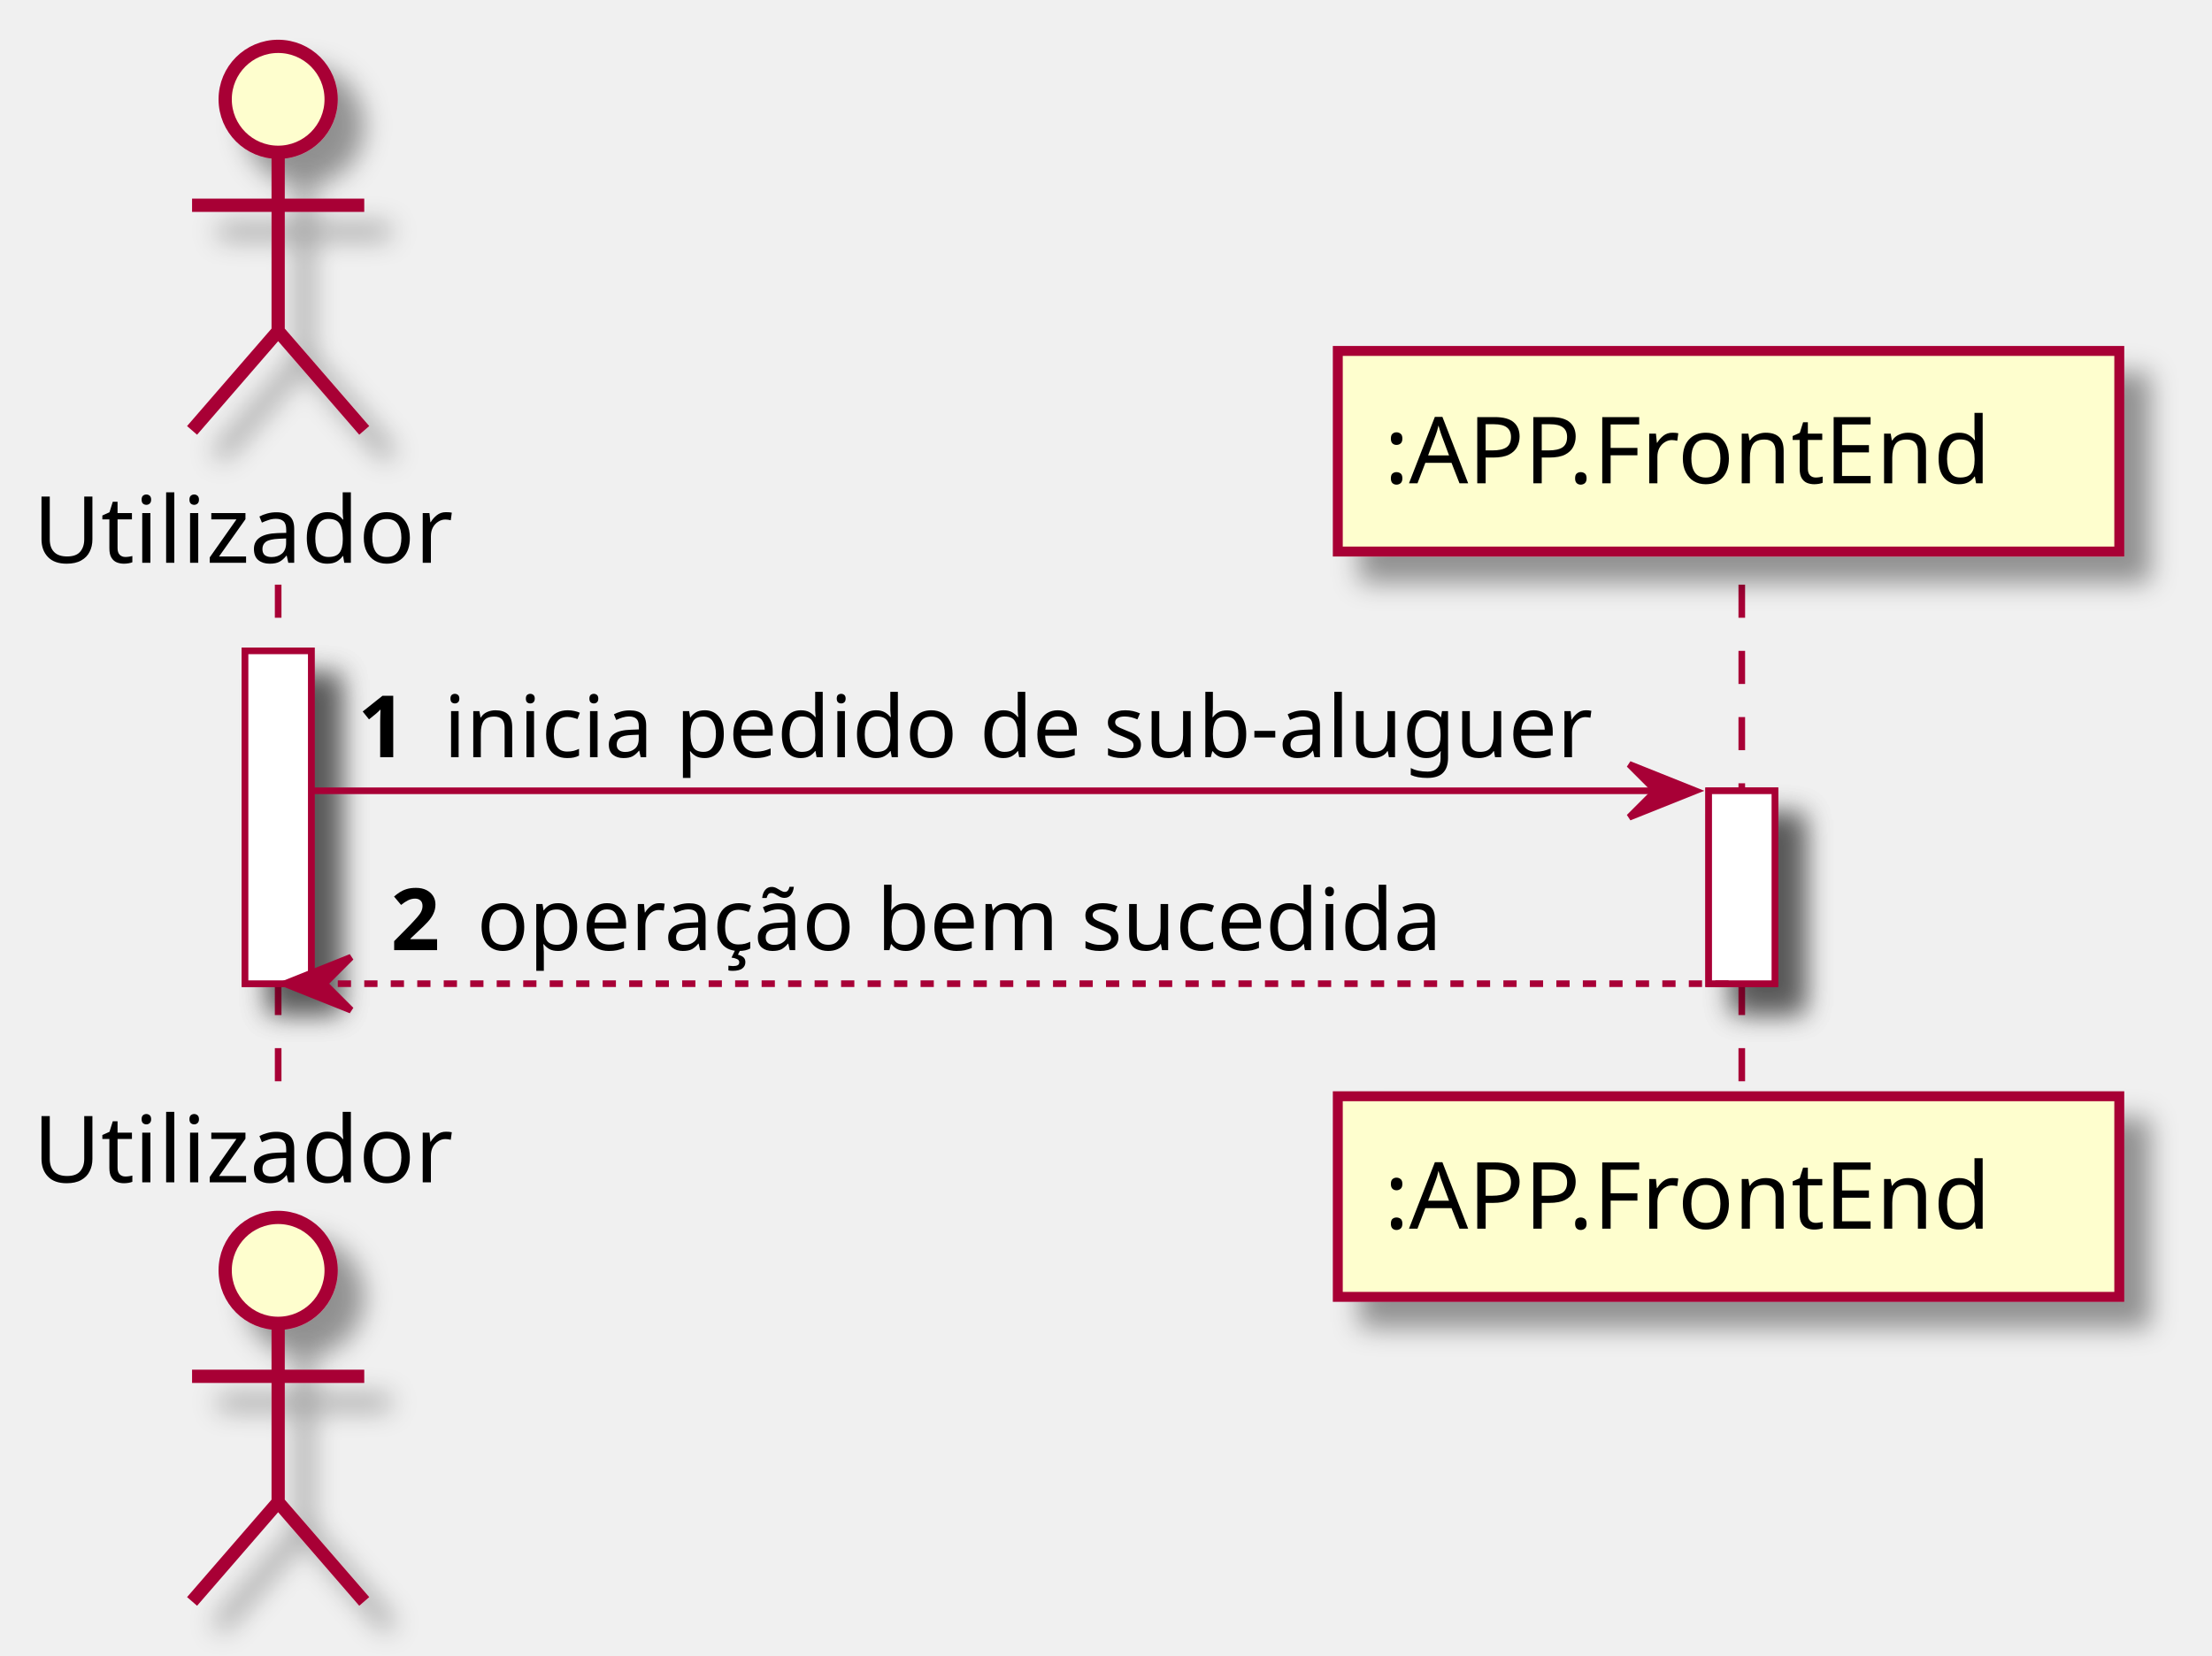
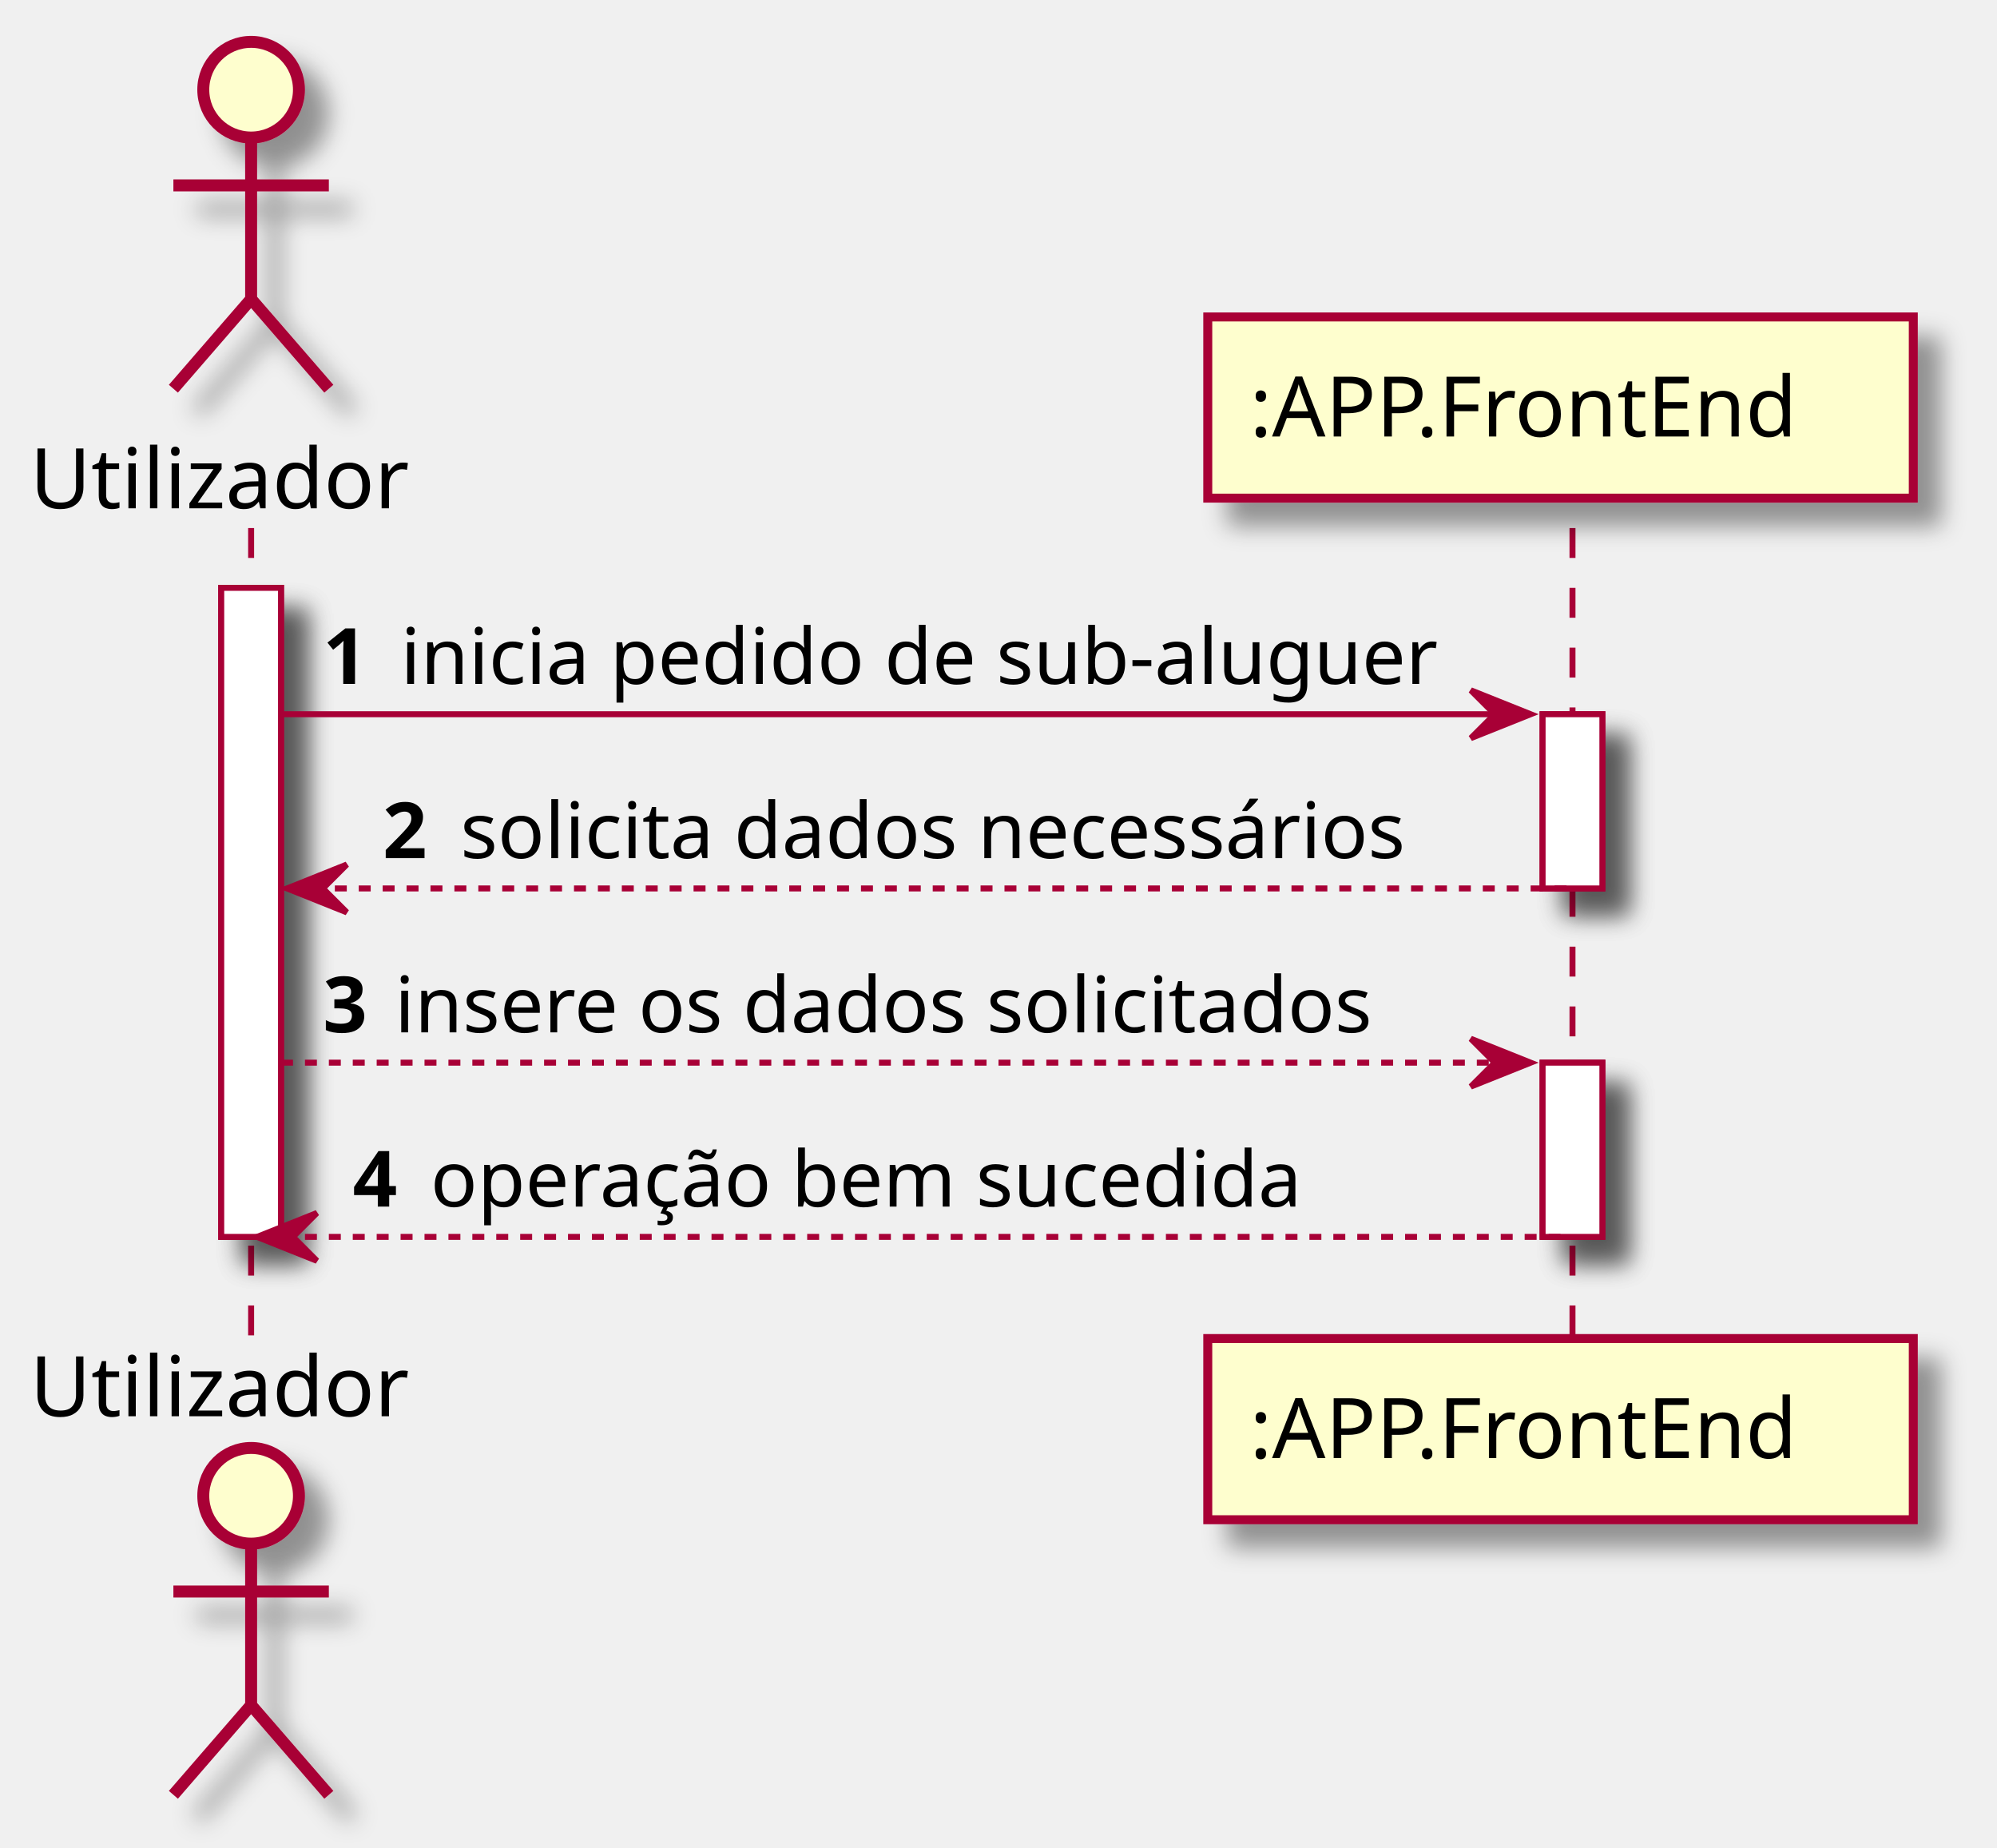
- <svg xmlns="http://www.w3.org/2000/svg" contentScriptType="application/ecmascript" contentStyleType="text/css" height="250px" preserveAspectRatio="none" style="width:334px;height:250px;" version="1.1" viewBox="0 0 334 250" width="334px" zoomAndPan="magnify">
+ <svg xmlns="http://www.w3.org/2000/svg" contentScriptType="application/ecmascript" contentStyleType="text/css" height="309px" preserveAspectRatio="none" style="width:334px;height:309px;" version="1.1" viewBox="0 0 334 309" width="334px" zoomAndPan="magnify">
  <defs>
-     <filter height="300%" id="f1kz6tp7je9pwx" width="300%" x="-1" y="-1">
+     <filter height="300%" id="f3gaha8nstxvv" width="300%" x="-1" y="-1">
      <feGaussianBlur result="blurOut" stdDeviation="2.0" />
      <feColorMatrix in="blurOut" result="blurOut2" type="matrix" values="0 0 0 0 0 0 0 0 0 0 0 0 0 0 0 0 0 0 .4 0" />
      <feOffset dx="4.0" dy="4.0" in="blurOut2" result="blurOut3" />
      <feBlend in="SourceGraphic" in2="blurOut3" mode="normal" />
    </filter>
  </defs>
  <g>
-     <rect fill="#FFFFFF" filter="url(#f1kz6tp7je9pwx)" height="50.266" style="stroke:#A80036;stroke-width:1.0;" width="10" x="37" y="98.297" />
-     <rect fill="#FFFFFF" filter="url(#f1kz6tp7je9pwx)" height="29.133" style="stroke:#A80036;stroke-width:1.0;" width="10" x="258" y="119.43" />
-     <line style="stroke:#A80036;stroke-width:1.0;stroke-dasharray:5.0,5.0;" x1="42" x2="42" y1="88.297" y2="166.562" />
-     <line style="stroke:#A80036;stroke-width:1.0;stroke-dasharray:5.0,5.0;" x1="263" x2="263" y1="88.297" y2="166.562" />
+     <rect fill="#FFFFFF" filter="url(#f3gaha8nstxvv)" height="108.531" style="stroke:#A80036;stroke-width:1.0;" width="10" x="37" y="98.297" />
+     <rect fill="#FFFFFF" filter="url(#f3gaha8nstxvv)" height="29.133" style="stroke:#A80036;stroke-width:1.0;" width="10" x="258" y="119.43" />
+     <rect fill="#FFFFFF" filter="url(#f3gaha8nstxvv)" height="29.133" style="stroke:#A80036;stroke-width:1.0;" width="10" x="258" y="177.695" />
+     <line style="stroke:#A80036;stroke-width:1.0;stroke-dasharray:5.0,5.0;" x1="42" x2="42" y1="88.297" y2="224.828" />
+     <line style="stroke:#A80036;stroke-width:1.0;stroke-dasharray:5.0,5.0;" x1="263" x2="263" y1="88.297" y2="224.828" />
    <text fill="#000000" font-family="sans-serif" font-size="14" lengthAdjust="spacing" textLength="68" x="5" y="84.995">Utilizador</text>
-     <ellipse cx="42" cy="15" fill="#FEFECE" filter="url(#f1kz6tp7je9pwx)" rx="8" ry="8" style="stroke:#A80036;stroke-width:2.0;" />
-     <path d="M42,23 L42,50 M29,31 L55,31 M42,50 L29,65 M42,50 L55,65 " fill="none" filter="url(#f1kz6tp7je9pwx)" style="stroke:#A80036;stroke-width:2.0;" />
-     <text fill="#000000" font-family="sans-serif" font-size="14" lengthAdjust="spacing" textLength="68" x="5" y="178.558">Utilizador</text>
-     <ellipse cx="42" cy="191.859" fill="#FEFECE" filter="url(#f1kz6tp7je9pwx)" rx="8" ry="8" style="stroke:#A80036;stroke-width:2.0;" />
-     <path d="M42,199.859 L42,226.859 M29,207.859 L55,207.859 M42,226.859 L29,241.859 M42,226.859 L55,241.859 " fill="none" filter="url(#f1kz6tp7je9pwx)" style="stroke:#A80036;stroke-width:2.0;" />
-     <rect fill="#FEFECE" filter="url(#f1kz6tp7je9pwx)" height="30.297" style="stroke:#A80036;stroke-width:1.5;" width="118" x="202" y="53" />
+     <ellipse cx="42" cy="15" fill="#FEFECE" filter="url(#f3gaha8nstxvv)" rx="8" ry="8" style="stroke:#A80036;stroke-width:2.0;" />
+     <path d="M42,23 L42,50 M29,31 L55,31 M42,50 L29,65 M42,50 L55,65 " fill="none" filter="url(#f3gaha8nstxvv)" style="stroke:#A80036;stroke-width:2.0;" />
+     <text fill="#000000" font-family="sans-serif" font-size="14" lengthAdjust="spacing" textLength="68" x="5" y="236.823">Utilizador</text>
+     <ellipse cx="42" cy="250.125" fill="#FEFECE" filter="url(#f3gaha8nstxvv)" rx="8" ry="8" style="stroke:#A80036;stroke-width:2.0;" />
+     <path d="M42,258.125 L42,285.125 M29,266.125 L55,266.125 M42,285.125 L29,300.125 M42,285.125 L55,300.125 " fill="none" filter="url(#f3gaha8nstxvv)" style="stroke:#A80036;stroke-width:2.0;" />
+     <rect fill="#FEFECE" filter="url(#f3gaha8nstxvv)" height="30.297" style="stroke:#A80036;stroke-width:1.5;" width="118" x="202" y="53" />
    <text fill="#000000" font-family="sans-serif" font-size="14" lengthAdjust="spacing" textLength="104" x="209" y="72.995">:APP.FrontEnd</text>
-     <rect fill="#FEFECE" filter="url(#f1kz6tp7je9pwx)" height="30.297" style="stroke:#A80036;stroke-width:1.5;" width="118" x="202" y="165.562" />
-     <text fill="#000000" font-family="sans-serif" font-size="14" lengthAdjust="spacing" textLength="104" x="209" y="185.558">:APP.FrontEnd</text>
-     <rect fill="#FFFFFF" filter="url(#f1kz6tp7je9pwx)" height="50.266" style="stroke:#A80036;stroke-width:1.0;" width="10" x="37" y="98.297" />
-     <rect fill="#FFFFFF" filter="url(#f1kz6tp7je9pwx)" height="29.133" style="stroke:#A80036;stroke-width:1.0;" width="10" x="258" y="119.43" />
+     <rect fill="#FEFECE" filter="url(#f3gaha8nstxvv)" height="30.297" style="stroke:#A80036;stroke-width:1.5;" width="118" x="202" y="223.828" />
+     <text fill="#000000" font-family="sans-serif" font-size="14" lengthAdjust="spacing" textLength="104" x="209" y="243.823">:APP.FrontEnd</text>
+     <rect fill="#FFFFFF" filter="url(#f3gaha8nstxvv)" height="108.531" style="stroke:#A80036;stroke-width:1.0;" width="10" x="37" y="98.297" />
+     <rect fill="#FFFFFF" filter="url(#f3gaha8nstxvv)" height="29.133" style="stroke:#A80036;stroke-width:1.0;" width="10" x="258" y="119.43" />
+     <rect fill="#FFFFFF" filter="url(#f3gaha8nstxvv)" height="29.133" style="stroke:#A80036;stroke-width:1.0;" width="10" x="258" y="177.695" />
    <polygon fill="#A80036" points="246,115.43,256,119.43,246,123.43,250,119.43" style="stroke:#A80036;stroke-width:1.0;" />
    <line style="stroke:#A80036;stroke-width:1.0;" x1="47" x2="252" y1="119.43" y2="119.43" />
    <text fill="#000000" font-family="sans-serif" font-size="13" font-weight="bold" lengthAdjust="spacing" textLength="9" x="54" y="114.364">1</text>
    <text fill="#000000" font-family="sans-serif" font-size="13" lengthAdjust="spacing" textLength="179" x="67" y="114.364">inicia pedido de sub-aluguer</text>
-     <polygon fill="#A80036" points="53,144.562,43,148.562,53,152.562,49,148.562" style="stroke:#A80036;stroke-width:1.0;" />
-     <line style="stroke:#A80036;stroke-width:1.0;stroke-dasharray:2.0,2.0;" x1="47" x2="262" y1="148.562" y2="148.562" />
-     <text fill="#000000" font-family="sans-serif" font-size="13" font-weight="bold" lengthAdjust="spacing" textLength="9" x="59" y="143.497">2</text>
-     <text fill="#000000" font-family="sans-serif" font-size="13" lengthAdjust="spacing" textLength="154" x="72" y="143.497">operação bem sucedida</text>
+     <polygon fill="#A80036" points="58,144.562,48,148.562,58,152.562,54,148.562" style="stroke:#A80036;stroke-width:1.0;" />
+     <line style="stroke:#A80036;stroke-width:1.0;stroke-dasharray:2.0,2.0;" x1="52" x2="262" y1="148.562" y2="148.562" />
+     <text fill="#000000" font-family="sans-serif" font-size="13" font-weight="bold" lengthAdjust="spacing" textLength="9" x="64" y="143.497">2</text>
+     <text fill="#000000" font-family="sans-serif" font-size="13" lengthAdjust="spacing" textLength="167" x="77" y="143.497">solicita dados necessários</text>
+     <polygon fill="#A80036" points="246,173.695,256,177.695,246,181.695,250,177.695" style="stroke:#A80036;stroke-width:1.0;" />
+     <line style="stroke:#A80036;stroke-width:1.0;stroke-dasharray:2.0,2.0;" x1="47" x2="252" y1="177.695" y2="177.695" />
+     <text fill="#000000" font-family="sans-serif" font-size="13" font-weight="bold" lengthAdjust="spacing" textLength="8" x="54" y="172.629">3</text>
+     <text fill="#000000" font-family="sans-serif" font-size="13" lengthAdjust="spacing" textLength="172" x="66" y="172.629">insere os dados solicitados</text>
+     <polygon fill="#A80036" points="53,202.828,43,206.828,53,210.828,49,206.828" style="stroke:#A80036;stroke-width:1.0;" />
+     <line style="stroke:#A80036;stroke-width:1.0;stroke-dasharray:2.0,2.0;" x1="47" x2="262" y1="206.828" y2="206.828" />
+     <text fill="#000000" font-family="sans-serif" font-size="13" font-weight="bold" lengthAdjust="spacing" textLength="9" x="59" y="201.762">4</text>
+     <text fill="#000000" font-family="sans-serif" font-size="13" lengthAdjust="spacing" textLength="154" x="72" y="201.762">operação bem sucedida</text>
  </g>
</svg>
